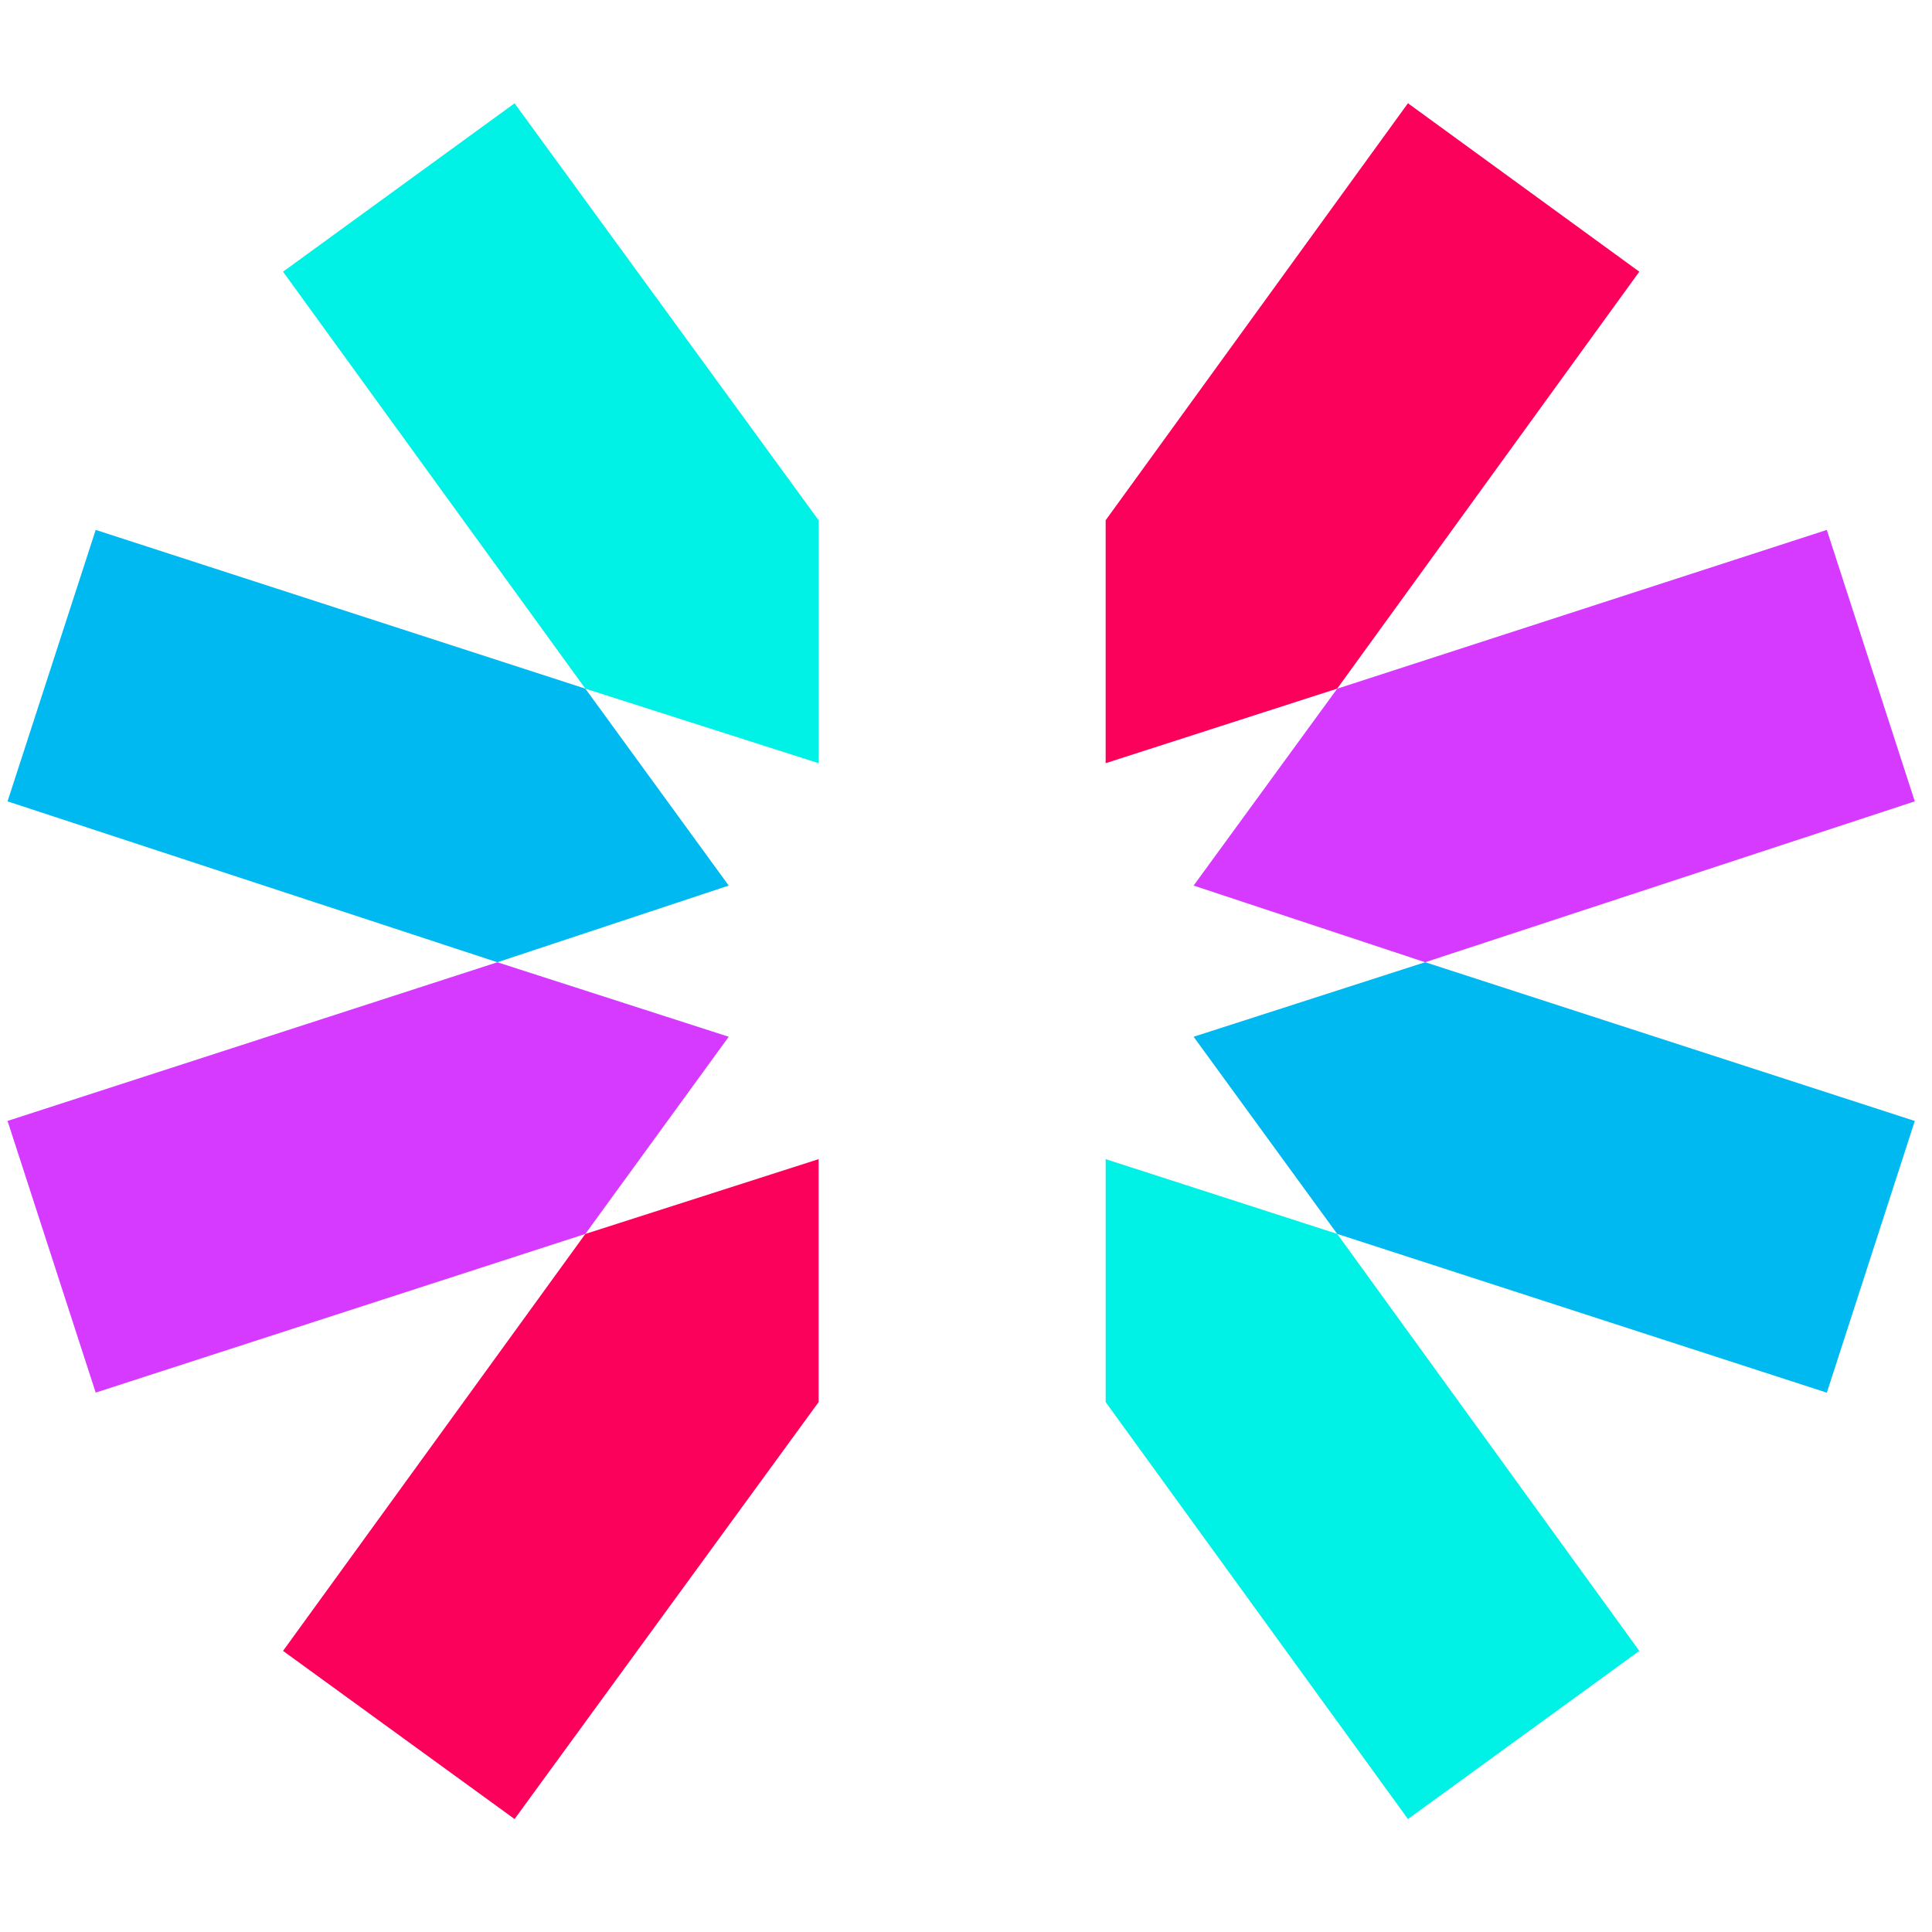
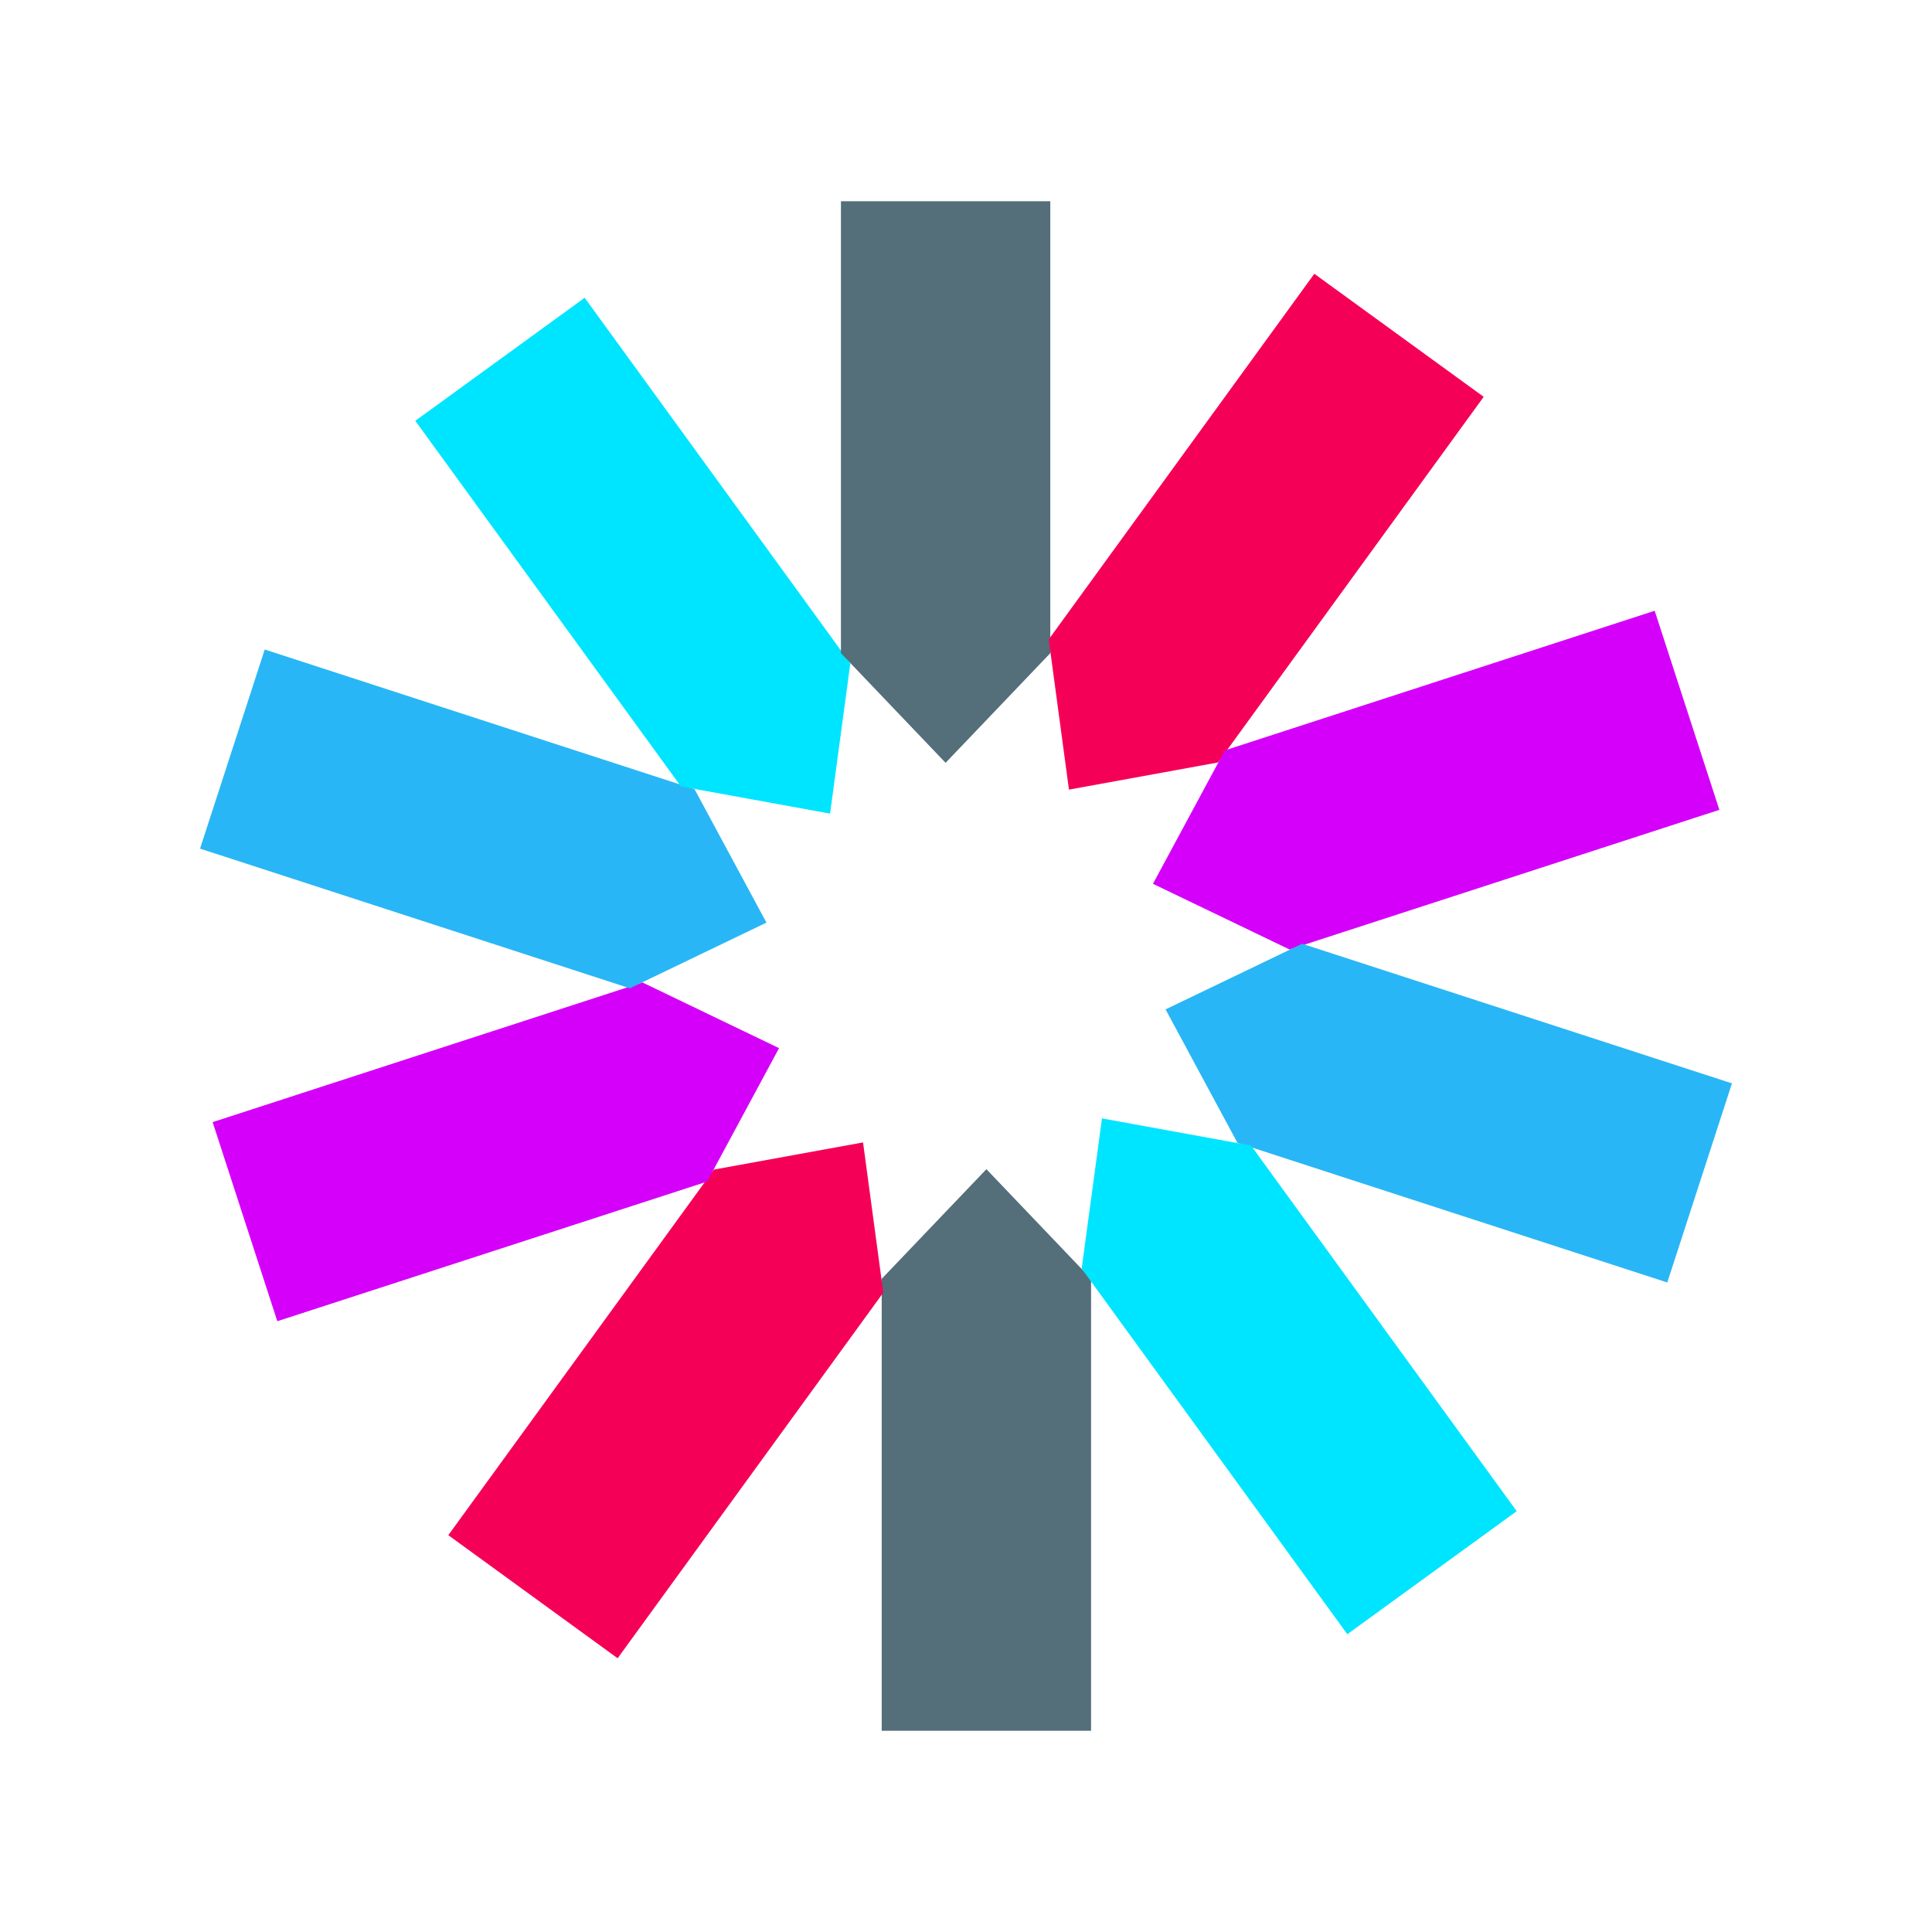
- <svg xmlns="http://www.w3.org/2000/svg" role="img" viewBox="0 0 32 32" height="32" width="32">
-   <path d="M18.313 8.617 18.28.094h-4.754l.032 8.523 2.379 3.266Zm-4.754 14.606v8.554h4.754v-8.554l-2.375-3.262Zm0 0" fill="rgb(100%, 100%, 100%)" fill-rule="evenodd" />
-   <path d="m18.313 23.223 5.007 6.906 3.832-2.785-5.004-6.907-3.835-1.238ZM13.559 8.617 8.523 1.711 4.688 4.5l5.007 6.906 3.864 1.235Zm0 0" fill="rgb(0%, 94.902%, 90.196%)" fill-rule="evenodd" />
-   <path d="m9.695 11.406-8.11-2.629-1.46 4.496 8.113 2.665 3.832-1.27Zm10.075 5.766 2.378 3.265 8.11 2.63 1.457-4.5-8.11-2.63Zm0 0" fill="rgb(0%, 72.549%, 94.51%)" fill-rule="evenodd" />
-   <path d="m23.605 15.938 8.11-2.665-1.457-4.496-8.11 2.63-2.378 3.261Zm-15.367 0L.125 18.566l1.46 4.5 8.11-2.628 2.375-3.266Zm0 0" fill="rgb(83.922%, 22.745%, 100%)" fill-rule="evenodd" />
-   <path d="m9.695 20.438-5.007 6.906 3.835 2.785 5.036-6.906v-4.024Zm12.453-9.032L27.152 4.5 23.32 1.71l-5.007 6.907v4.024Zm0 0" fill="rgb(98.431%, 0.392%, 35.686%)" fill-rule="evenodd" />
+ <svg xmlns="http://www.w3.org/2000/svg" viewBox="0 0 48 48" width="32px" height="32px">
+   <polygon fill="#546e7a" points="21.906,31.772 24.507,29.048 27.107,31.772 27.107,43 21.906,43" />
+   <polygon fill="#f50057" points="17.737,29.058 21.442,28.383 21.945,32.115 15.345,41.199 11.138,38.141" />
+   <polygon fill="#d500f9" points="15.962,24.409 19.355,26.041 17.569,29.356 6.89,32.825 5.283,27.879" />
+   <polygon fill="#29b6f6" points="17.256,19.607 19.042,22.922 15.649,24.554 4.97,21.084 6.577,16.137" />
+   <polygon fill="#00e5ff" points="21.126,16.482 20.623,20.214 16.918,19.539 10.318,10.455 14.526,7.398" />
+   <polygon fill="#546e7a" points="26.094,16.228 23.493,18.952 20.893,16.228 20.893,5 26.094,5" />
+   <polygon fill="#f50057" points="30.262,18.943 26.558,19.618 26.055,15.886 32.654,6.802 36.862,9.859" />
+   <polygon fill="#d500f9" points="32.039,23.59 28.645,21.958 30.431,18.643 41.11,15.174 42.717,20.12" />
+   <polygon fill="#29b6f6" points="30.744,28.393 28.958,25.078 32.351,23.447 43.03,26.916 41.423,31.863" />
+   <polygon fill="#00e5ff" points="26.874,31.518 27.378,27.786 31.082,28.461 37.682,37.545 33.474,40.602" />
</svg>
